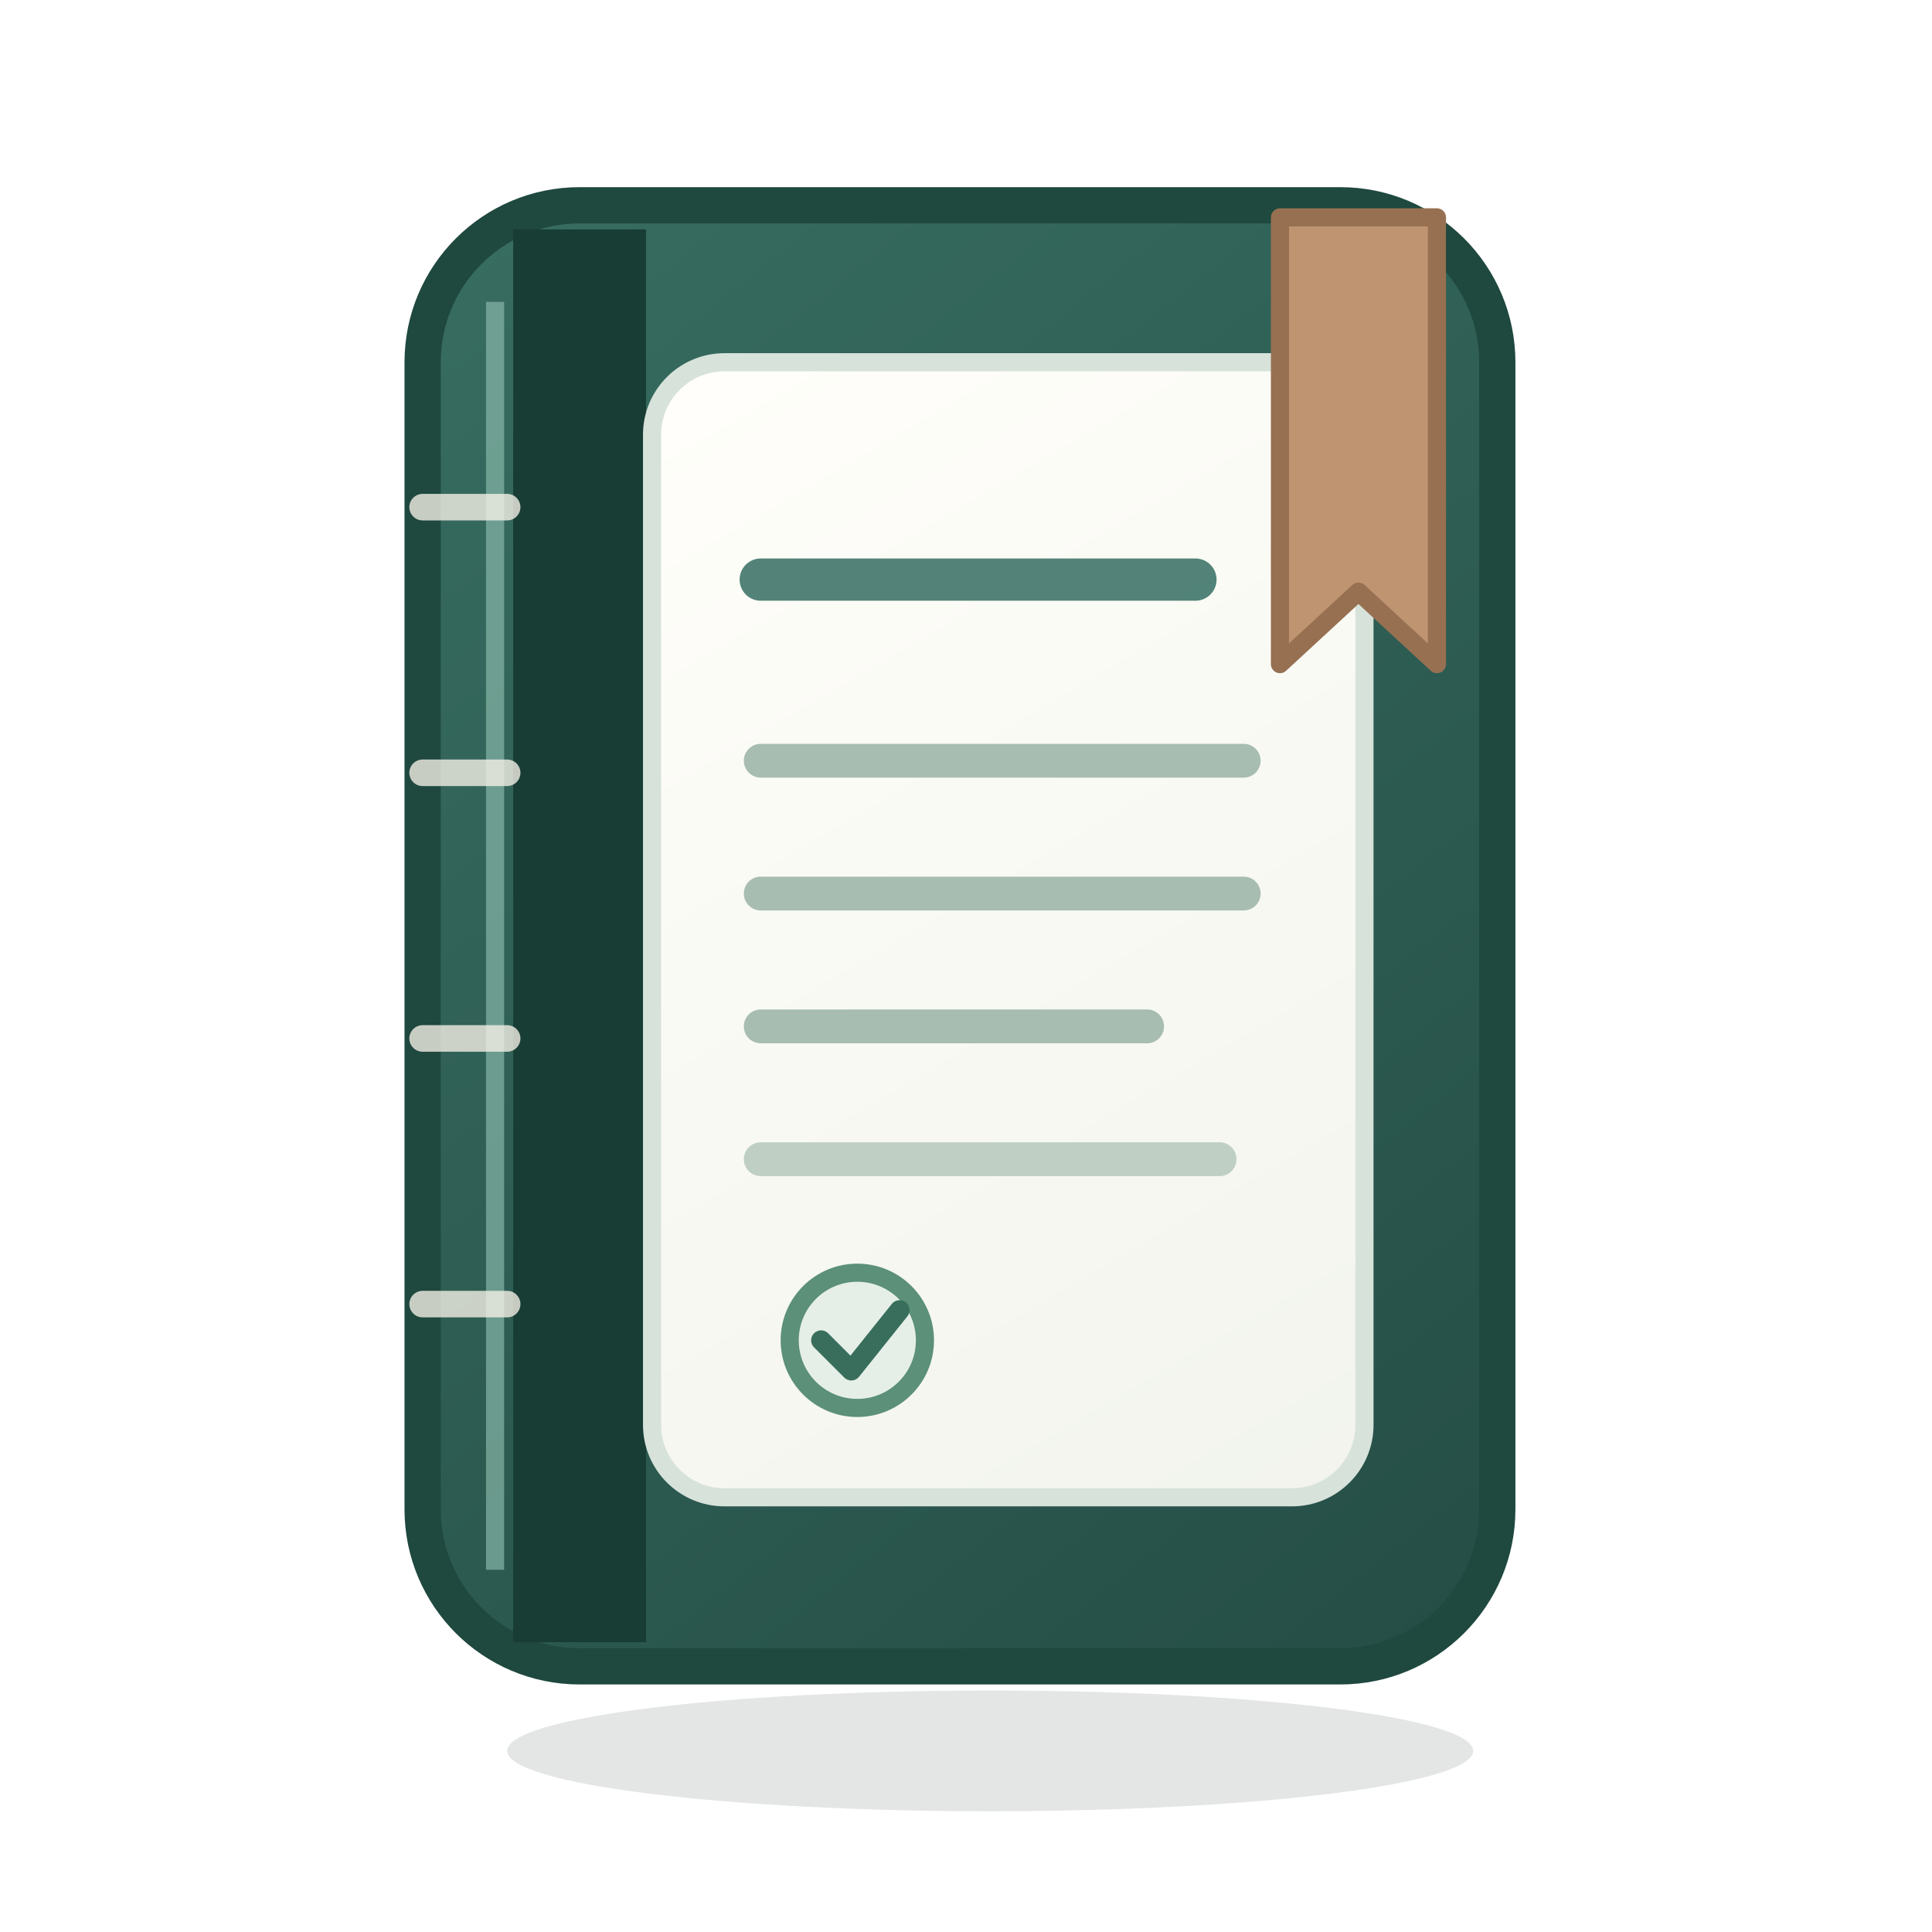
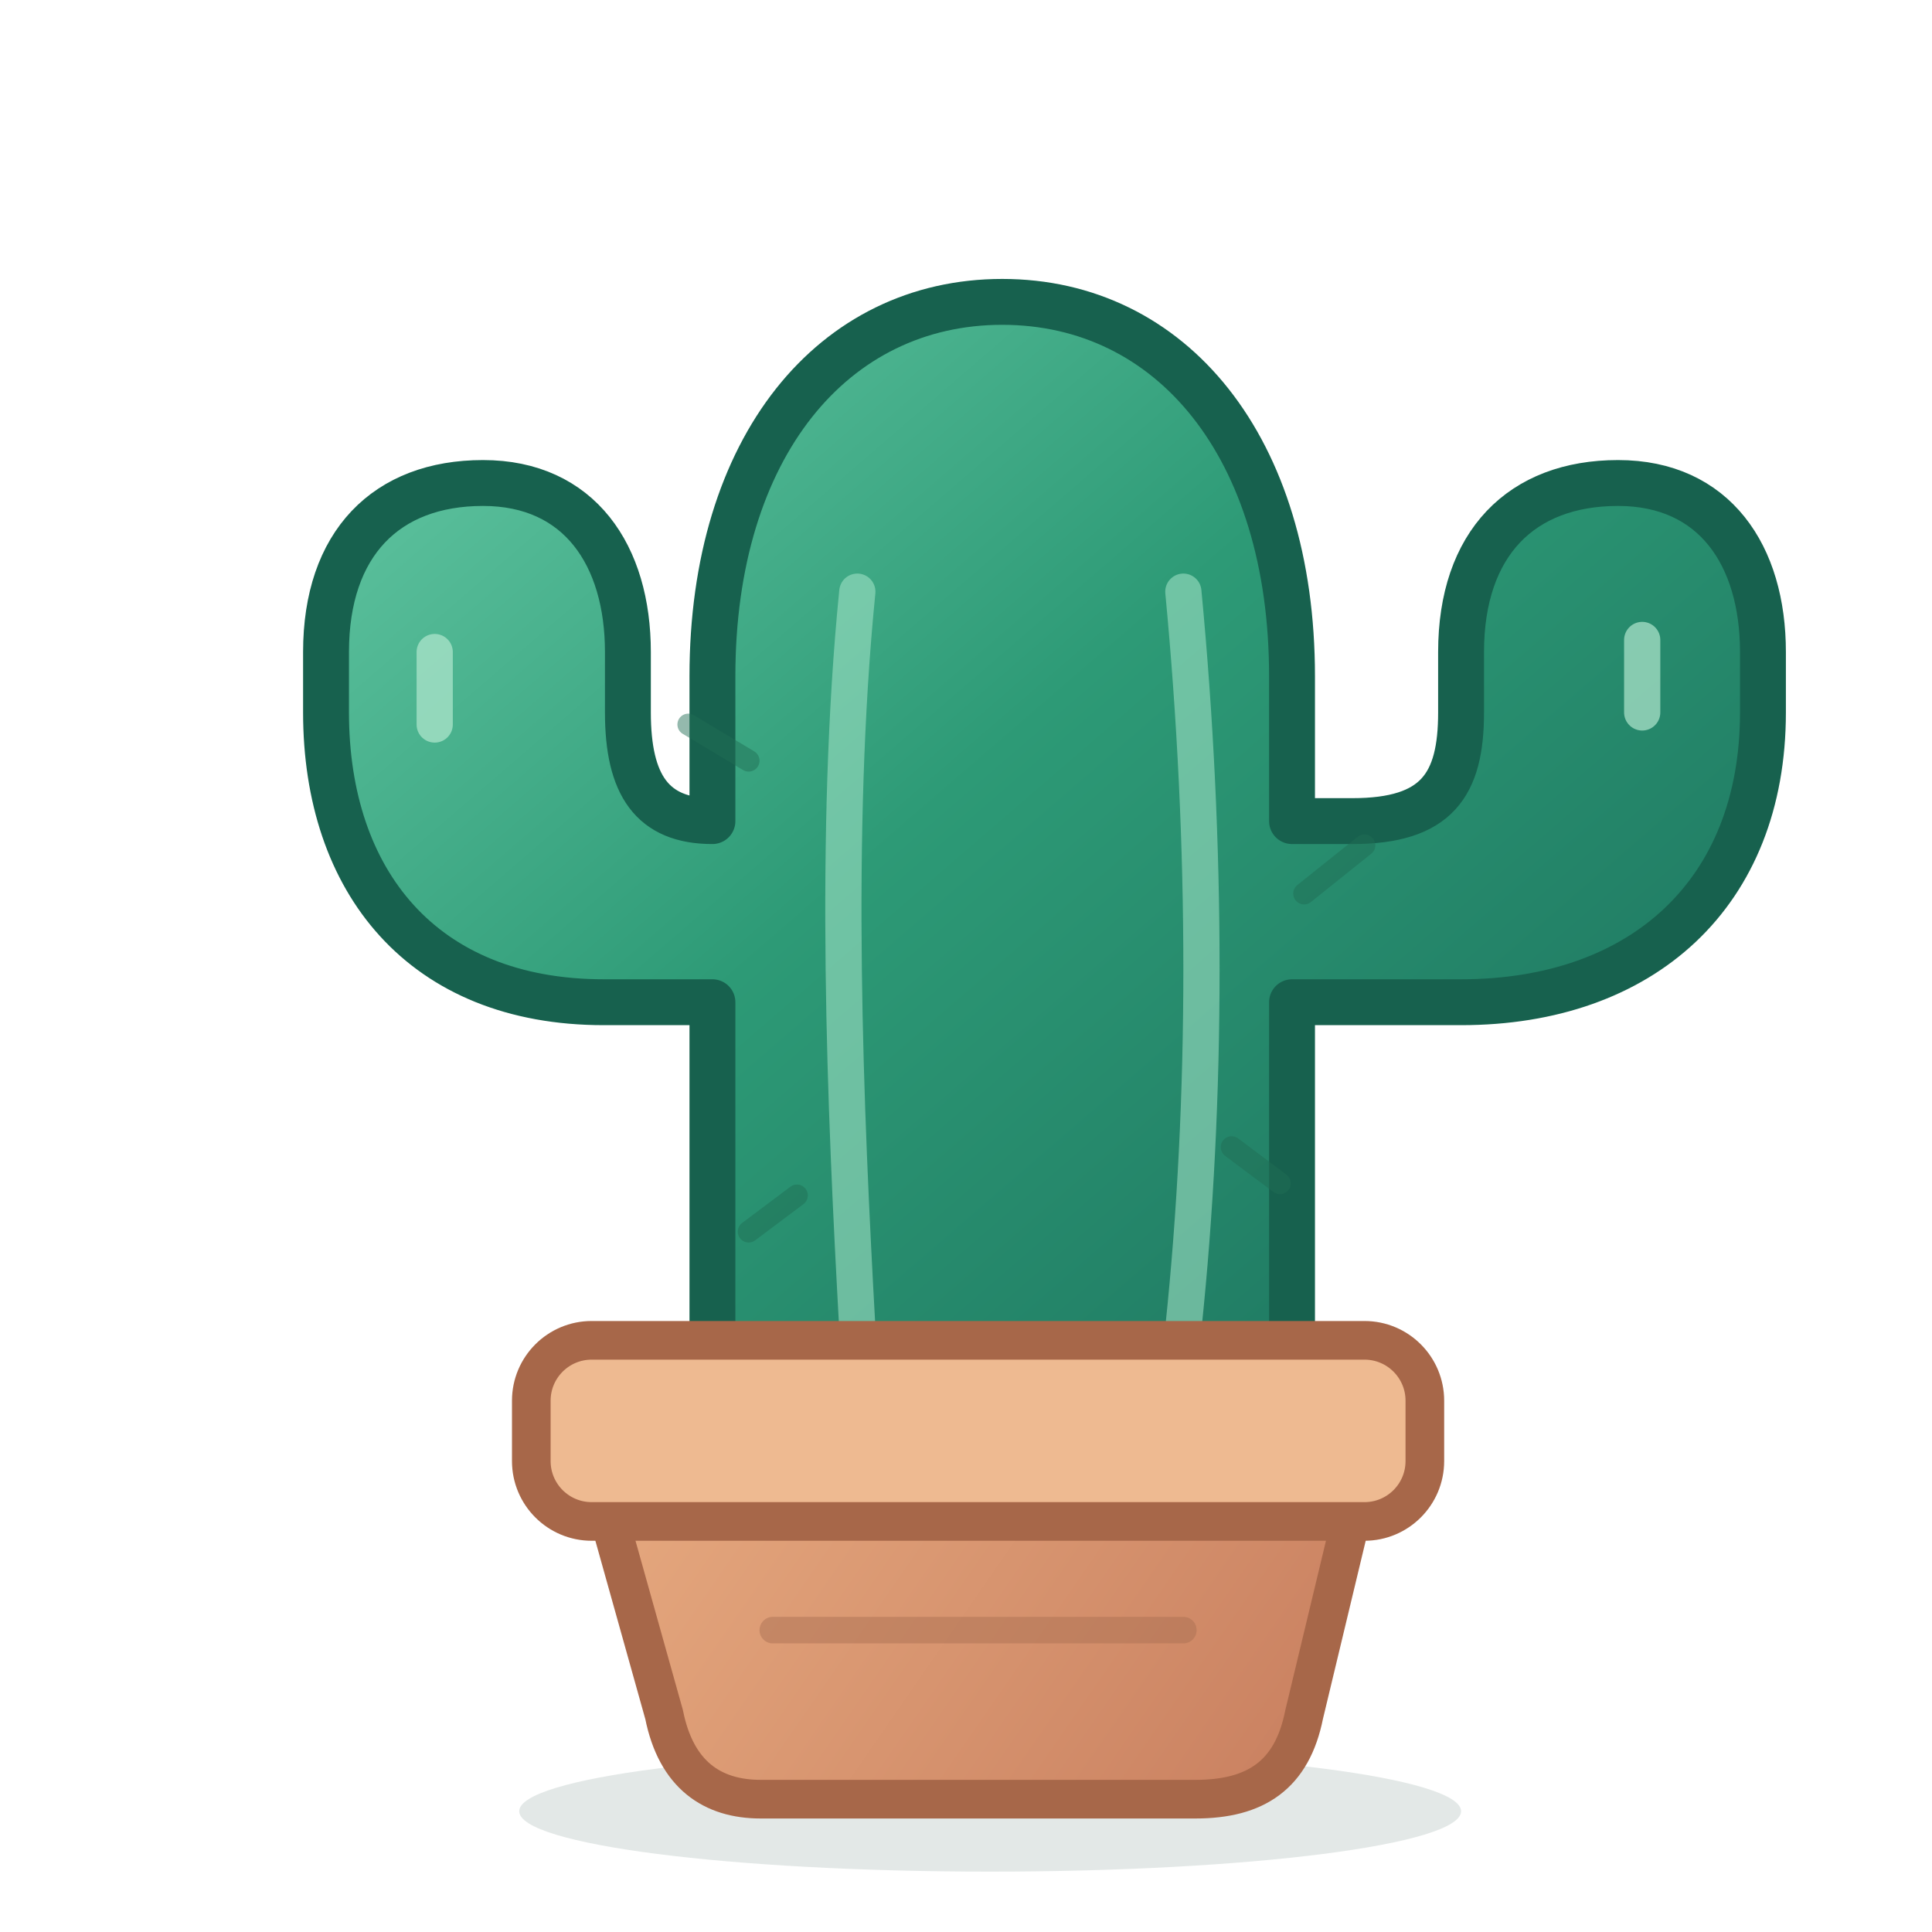
- <svg xmlns="http://www.w3.org/2000/svg" viewBox="0 0 160 160" fill="none" aria-hidden="true">
+ <svg xmlns="http://www.w3.org/2000/svg" viewBox="0 0 160 160" fill="none">
  <defs>
-     <linearGradient id="lbNotebookCover" x1="32" y1="20" x2="126" y2="137" gradientUnits="userSpaceOnUse">
-       <stop stop-color="#386D61" />
-       <stop offset="1" stop-color="#244D45" />
+     <linearGradient id="lbCactusStem" x1="34" y1="28" x2="116" y2="123" gradientUnits="userSpaceOnUse">
+       <stop stop-color="#62C6A2" />
+       <stop offset=".46" stop-color="#2D9A76" />
+       <stop offset="1" stop-color="#1D745F" />
    </linearGradient>
-     <linearGradient id="lbNotebookPage" x1="58" y1="32" x2="117" y2="133" gradientUnits="userSpaceOnUse">
-       <stop stop-color="#FFFEFA" />
-       <stop offset="1" stop-color="#F0F3EB" />
+     <linearGradient id="lbCactusPot" x1="55" y1="114" x2="107" y2="150" gradientUnits="userSpaceOnUse">
+       <stop stop-color="#E6A97F" />
+       <stop offset="1" stop-color="#C98060" />
    </linearGradient>
  </defs>
-   <ellipse cx="82" cy="145" rx="40" ry="5" fill="#112B25" opacity=".12" />
-   <g class="lb-notebook-cover">
-     <rect x="35" y="17" width="89" height="121" rx="13" fill="url(#lbNotebookCover)" stroke="#1F483F" stroke-width="3" />
-     <path d="M48 19V136" stroke="#183D35" stroke-width="11" />
-     <path d="M41 25V130" stroke="#8CBCAE" stroke-width="1.5" opacity=".65" />
-     <rect x="54" y="30" width="59" height="94" rx="6" fill="url(#lbNotebookPage)" stroke="#D7E2DA" stroke-width="1.5" />
-     <path d="M106 18H119V55L112.5 49L106 55V18Z" fill="#BE9471" stroke="#977052" stroke-width="1.5" stroke-linejoin="round" />
-     <path d="M63 48H99" stroke="#3C7367" stroke-width="3.5" stroke-linecap="round" opacity=".88" />
-     <path d="M63 63H103M63 74H103M63 85H95" stroke="#A8BDB1" stroke-width="2.8" stroke-linecap="round" />
-     <path d="M63 96H101" stroke="#A8BDB1" stroke-width="2.8" stroke-linecap="round" opacity=".7" />
-     <g class="lb-notebook-check">
-       <circle cx="71" cy="111" r="5.6" fill="#E5EFE7" stroke="#5C9078" stroke-width="1.5" />
-       <path class="lb-notebook-checkmark" d="M68 111L70.5 113.5L74.5 108.5" stroke="#396E5D" stroke-width="1.65" stroke-linecap="round" stroke-linejoin="round" />
-     </g>
+   <ellipse cx="82" cy="150" rx="39" ry="5" fill="#103D30" opacity=".12" />
+   <g class="lb-cactus-plant">
+     <path d="M59 117V83H50C35 83 27 73 27 59V54C27 45 32 40 40 40S52 46 52 54V59C52 65 54 68 59 68V56C59 37 69 25 83 25S107 37 107 56V68H112C119 68 121 65 121 59V54C121 45 126 40 134 40S146 46 146 54V59C146 74 136 83 121 83H107V117Z" fill="url(#lbCactusStem)" stroke="#17614E" stroke-width="3.8" stroke-linejoin="round" />
+     <path d="M71 49C69 69 70 92 71 110M98 49C100 70 100 91 98 110" stroke="#A9E7CB" stroke-width="3" stroke-linecap="round" opacity=".54" />
+     <path d="M36 54V60M136 53V59" stroke="#B4E9D0" stroke-width="3" stroke-linecap="round" opacity=".68" />
+     <path d="M62 63L57 60M108 74L113 70M66 99L62 102M102 95L106 98" stroke="#206C53" stroke-width="1.8" stroke-linecap="round" opacity=".48" />
  </g>
-   <path d="M35 42H42M35 64H42M35 86H42M35 108H42" stroke="#F7F2E8" stroke-width="2.2" stroke-linecap="round" opacity=".78" />
+   <path d="M48 117H114L108 142C107 147 104 149 99 149H63C59 149 56 147 55 142Z" fill="url(#lbCactusPot)" stroke="#A76749" stroke-width="3.2" stroke-linejoin="round" />
+   <rect x="44" y="111" width="74" height="15" rx="5" fill="#EEBA91" stroke="#A76749" stroke-width="3.2" />
+   <path d="M64 135H98" stroke="#AA6F52" stroke-width="2.2" opacity=".48" stroke-linecap="round" />
</svg>
